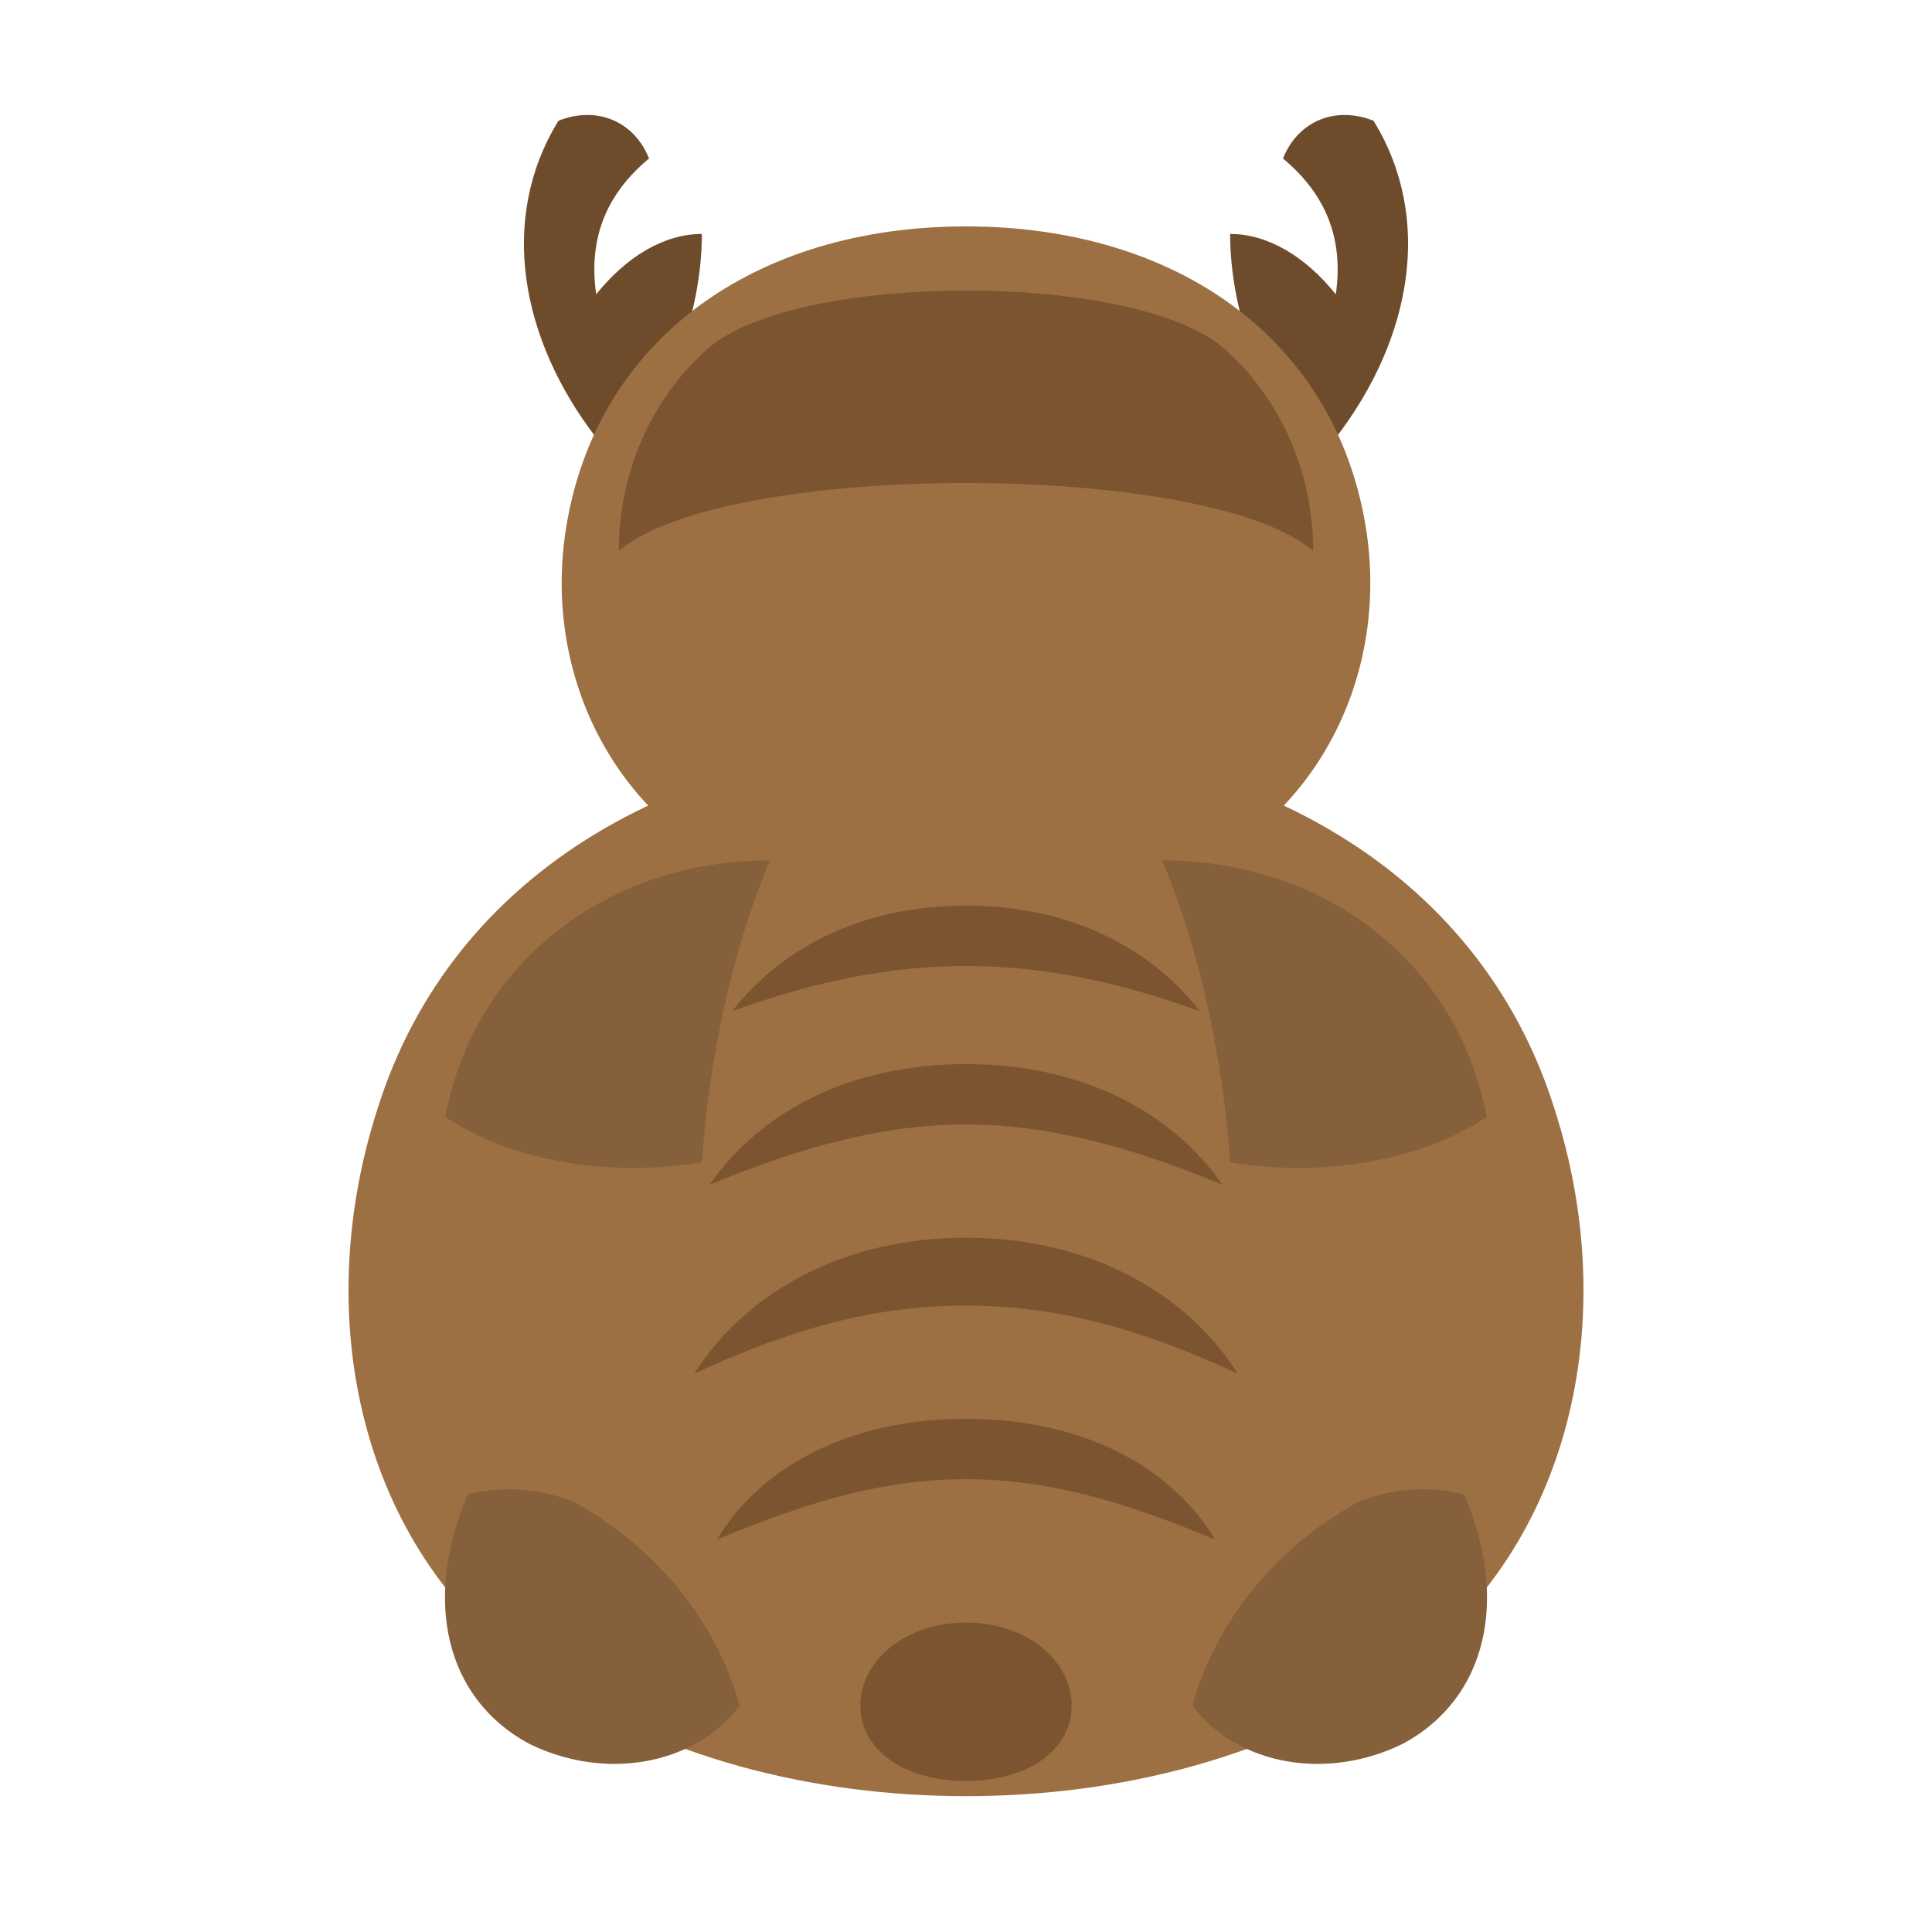
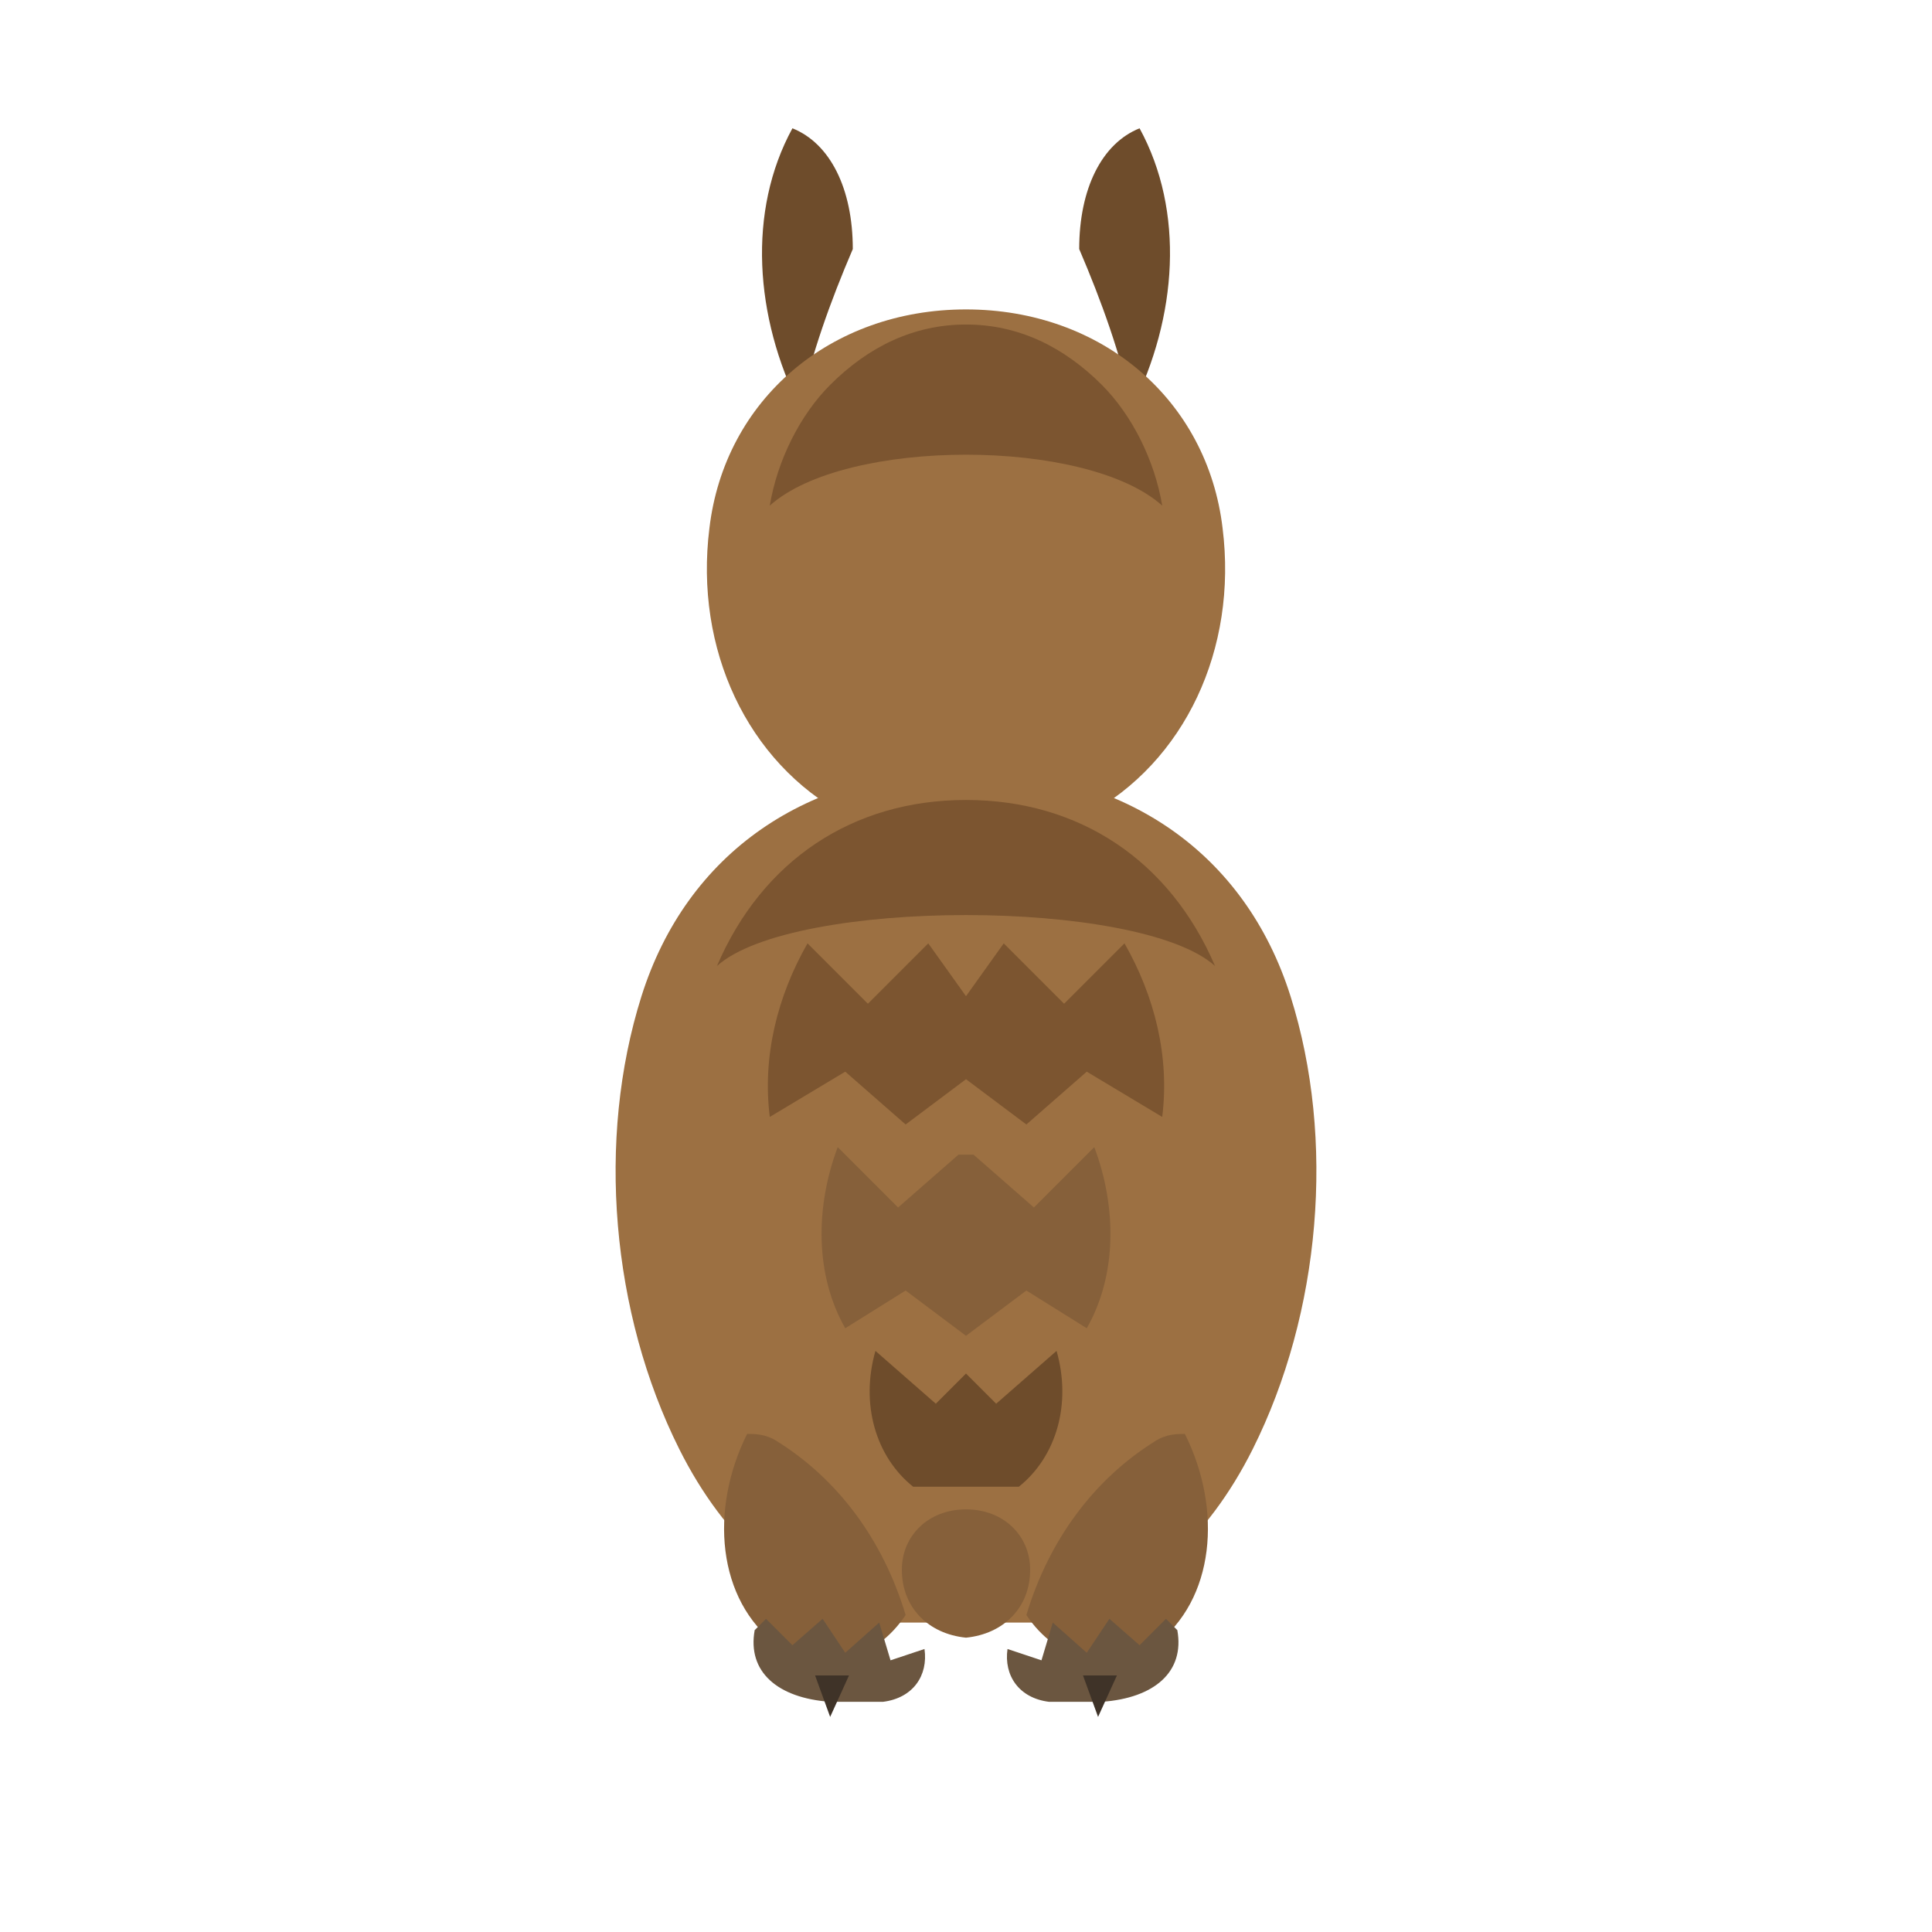
<svg xmlns="http://www.w3.org/2000/svg" viewBox="0 0 512 512" width="512" height="512">
-   <path d="M158 116 C138 90 132 58 148 32 C158 28 168 32 172 42 C160 52 156 64 158 78 C166 68 176 62 186 62 C186 82 178 104 166 120 Z" fill="#6E4C2B" />
-   <path d="M354 116 C374 90 380 58 364 32 C354 28 344 32 340 42 C352 52 356 64 354 78 C346 68 336 62 326 62 C326 82 334 104 346 120 Z" fill="#6E4C2B" />
-   <path d="M256 60 C312 60 354 90 362 140 C368 178 350 214 318 230 C298 239 276 244 256 244 C236 244 214 239 194 230 C162 214 144 178 150 140 C158 90 200 60 256 60 Z" fill="#9C7042" />
-   <path d="M188 92 C212 72 300 72 324 92 C340 106 348 126 348 146 C320 122 192 122 164 146 C164 126 172 106 188 92 Z" fill="#7C5530" />
-   <path d="M256 196 C330 196 392 230 412 294 C430 350 416 410 372 442 C338 466 296 476 256 476 C216 476 174 466 140 442 C96 410 82 350 100 294 C120 230 182 196 256 196 Z" fill="#9C7042" />
-   <path d="M118 296 C126 254 162 228 204 228 C194 252 188 280 186 308 C162 312 136 308 118 296 Z" fill="#86603A" />
-   <path d="M394 296 C386 254 350 228 308 228 C318 252 324 280 326 308 C350 312 376 308 394 296 Z" fill="#86603A" />
-   <path d="M256 240 C282 240 304 250 318 268 C296 260 276 256 256 256 C236 256 216 260 194 268 C208 250 230 240 256 240 Z" fill="#7C5530" />
-   <path d="M256 282 C286 282 310 294 324 314 C300 304 278 298 256 298 C234 298 212 304 188 314 C202 294 226 282 256 282 Z" fill="#7C5530" />
-   <path d="M256 328 C288 328 314 342 328 364 C302 352 280 346 256 346 C232 346 210 352 184 364 C198 342 224 328 256 328 Z" fill="#7C5530" />
-   <path d="M256 376 C286 376 310 388 322 408 C298 398 278 392 256 392 C234 392 214 398 190 408 C202 388 226 376 256 376 Z" fill="#7C5530" />
-   <path d="M124 396 C112 424 118 450 140 462 C160 472 184 468 196 452 C190 430 174 410 152 398 C142 394 132 394 124 396 Z" fill="#86603A" />
-   <path d="M388 396 C400 424 394 450 372 462 C352 472 328 468 316 452 C322 430 338 410 360 398 C370 394 380 394 388 396 Z" fill="#86603A" />
-   <path d="M256 430 C272 430 284 440 284 452 C284 464 272 472 256 472 C240 472 228 464 228 452 C228 440 240 430 256 430 Z" fill="#7C5530" />
+   <path d="M212 108 C200 84 198 56 210 34 C220 38 226 50 226 66 C220 80 215 94 212 108 Z" fill="#6E4C2B" />
+   <path d="M300 108 C312 84 314 56 302 34 C292 38 286 50 286 66 C292 80 297 94 300 108 Z" fill="#6E4C2B" />
+   <path d="M256 82 C292 82 320 106 324 140 C328 172 314 202 288 216 C278 222 267 225 256 225 C245 225 234 222 224 216 C198 202 184 172 188 140 C192 106 220 82 256 82 Z" fill="#9C7042" />
+   <path d="M220 102 C230 92 242 86 256 86 C270 86 282 92 292 102 C300 110 306 122 308 134 C288 116 224 116 204 134 C206 122 212 110 220 102 Z" fill="#7C5530" />
+   <path d="M256 204 C298 204 330 226 342 264 C354 302 350 348 332 384 C320 408 302 424 280 430 L232 430 C210 424 192 408 180 384 C162 348 158 302 170 264 C182 226 214 204 256 204 Z" fill="#9C7042" />
+   <path d="M256 212 C286 212 310 228 322 256 C302 238 210 238 190 256 C202 228 226 212 256 212 Z" fill="#7C5530" />
+   <path d="M214 250 L230 266 L246 250 L256 264 L266 250 L282 266 L298 250 C306 264 310 280 308 296 L288 284 L272 298 L256 286 L240 298 L224 284 L204 296 C202 280 206 264 214 250 Z" fill="#7C5530" />
+   <path d="M222 304 L238 320 L254 306 L258 306 L274 320 L290 304 C296 320 296 338 288 352 L272 342 L256 354 L240 342 L224 352 C216 338 216 320 222 304 Z" fill="#86603A" />
+   <path d="M232 358 L248 372 L256 364 L264 372 L280 358 C284 372 280 386 270 394 L242 394 C232 386 228 372 232 358 Z" fill="#6E4C2B" />
+   <path d="M256 400 C266 400 273 407 273 416 C273 426 266 433 256 434 C246 433 239 426 239 416 C239 407 246 400 256 400 Z" fill="#86603A" />
+   <path d="M198 380 C188 400 190 424 206 436 C218 444 232 440 240 428 C234 408 222 392 206 382 C203 380 200 380 198 380 Z" fill="#86603A" />
+   <path d="M314 380 C324 400 322 424 306 436 C294 444 280 440 272 428 C278 408 290 392 306 382 C309 380 312 380 314 380 Z" fill="#86603A" />
+   <path d="M200 432 C198 443 206 450 220 451 L234 451 C242 450 246 444 245 437 L236 440 L233 430 L224 438 L218 429 L210 436 L203 429 L200 432 Z" fill="#6B5640" />
+   <path d="M312 432 C314 443 306 450 292 451 L278 451 C270 450 266 444 267 437 L276 440 L279 430 L288 438 L294 429 L302 436 L309 429 L312 432 Z" fill="#6B5640" />
+   <path d="M216 444 L220 455 L225 444 Z" fill="#3F3328" />
+   <path d="M287 444 L291 455 L296 444 Z" fill="#3F3328" />
</svg>
